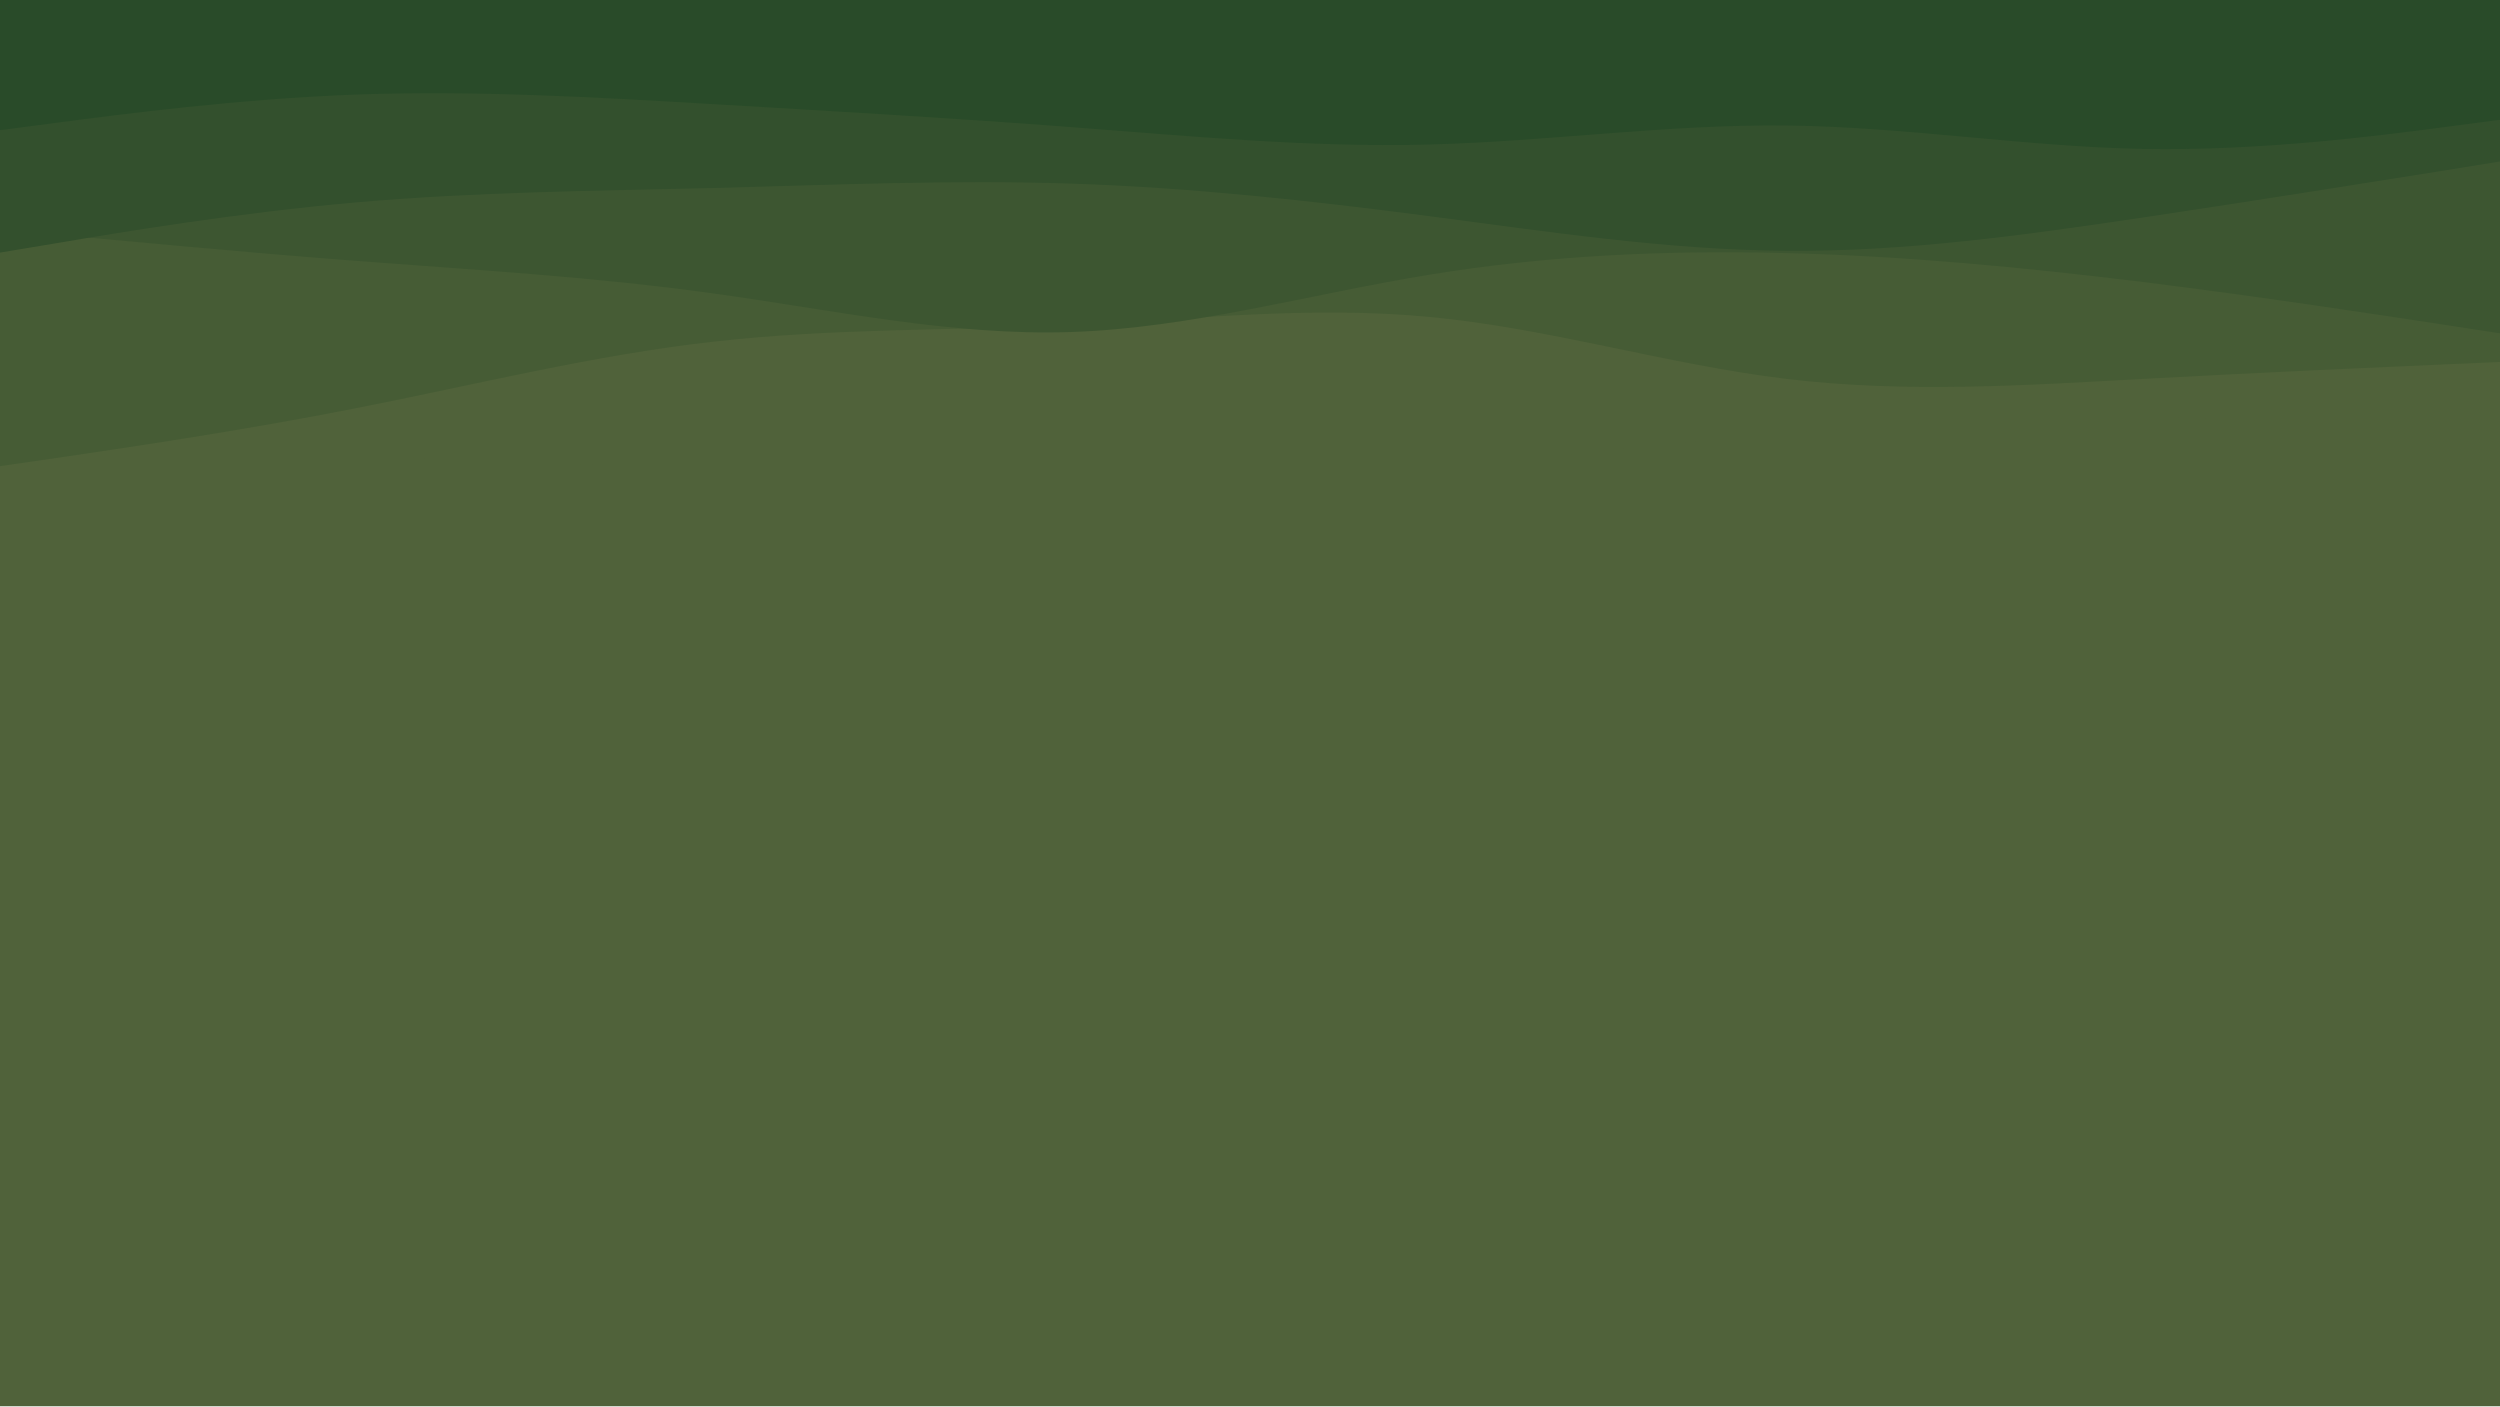
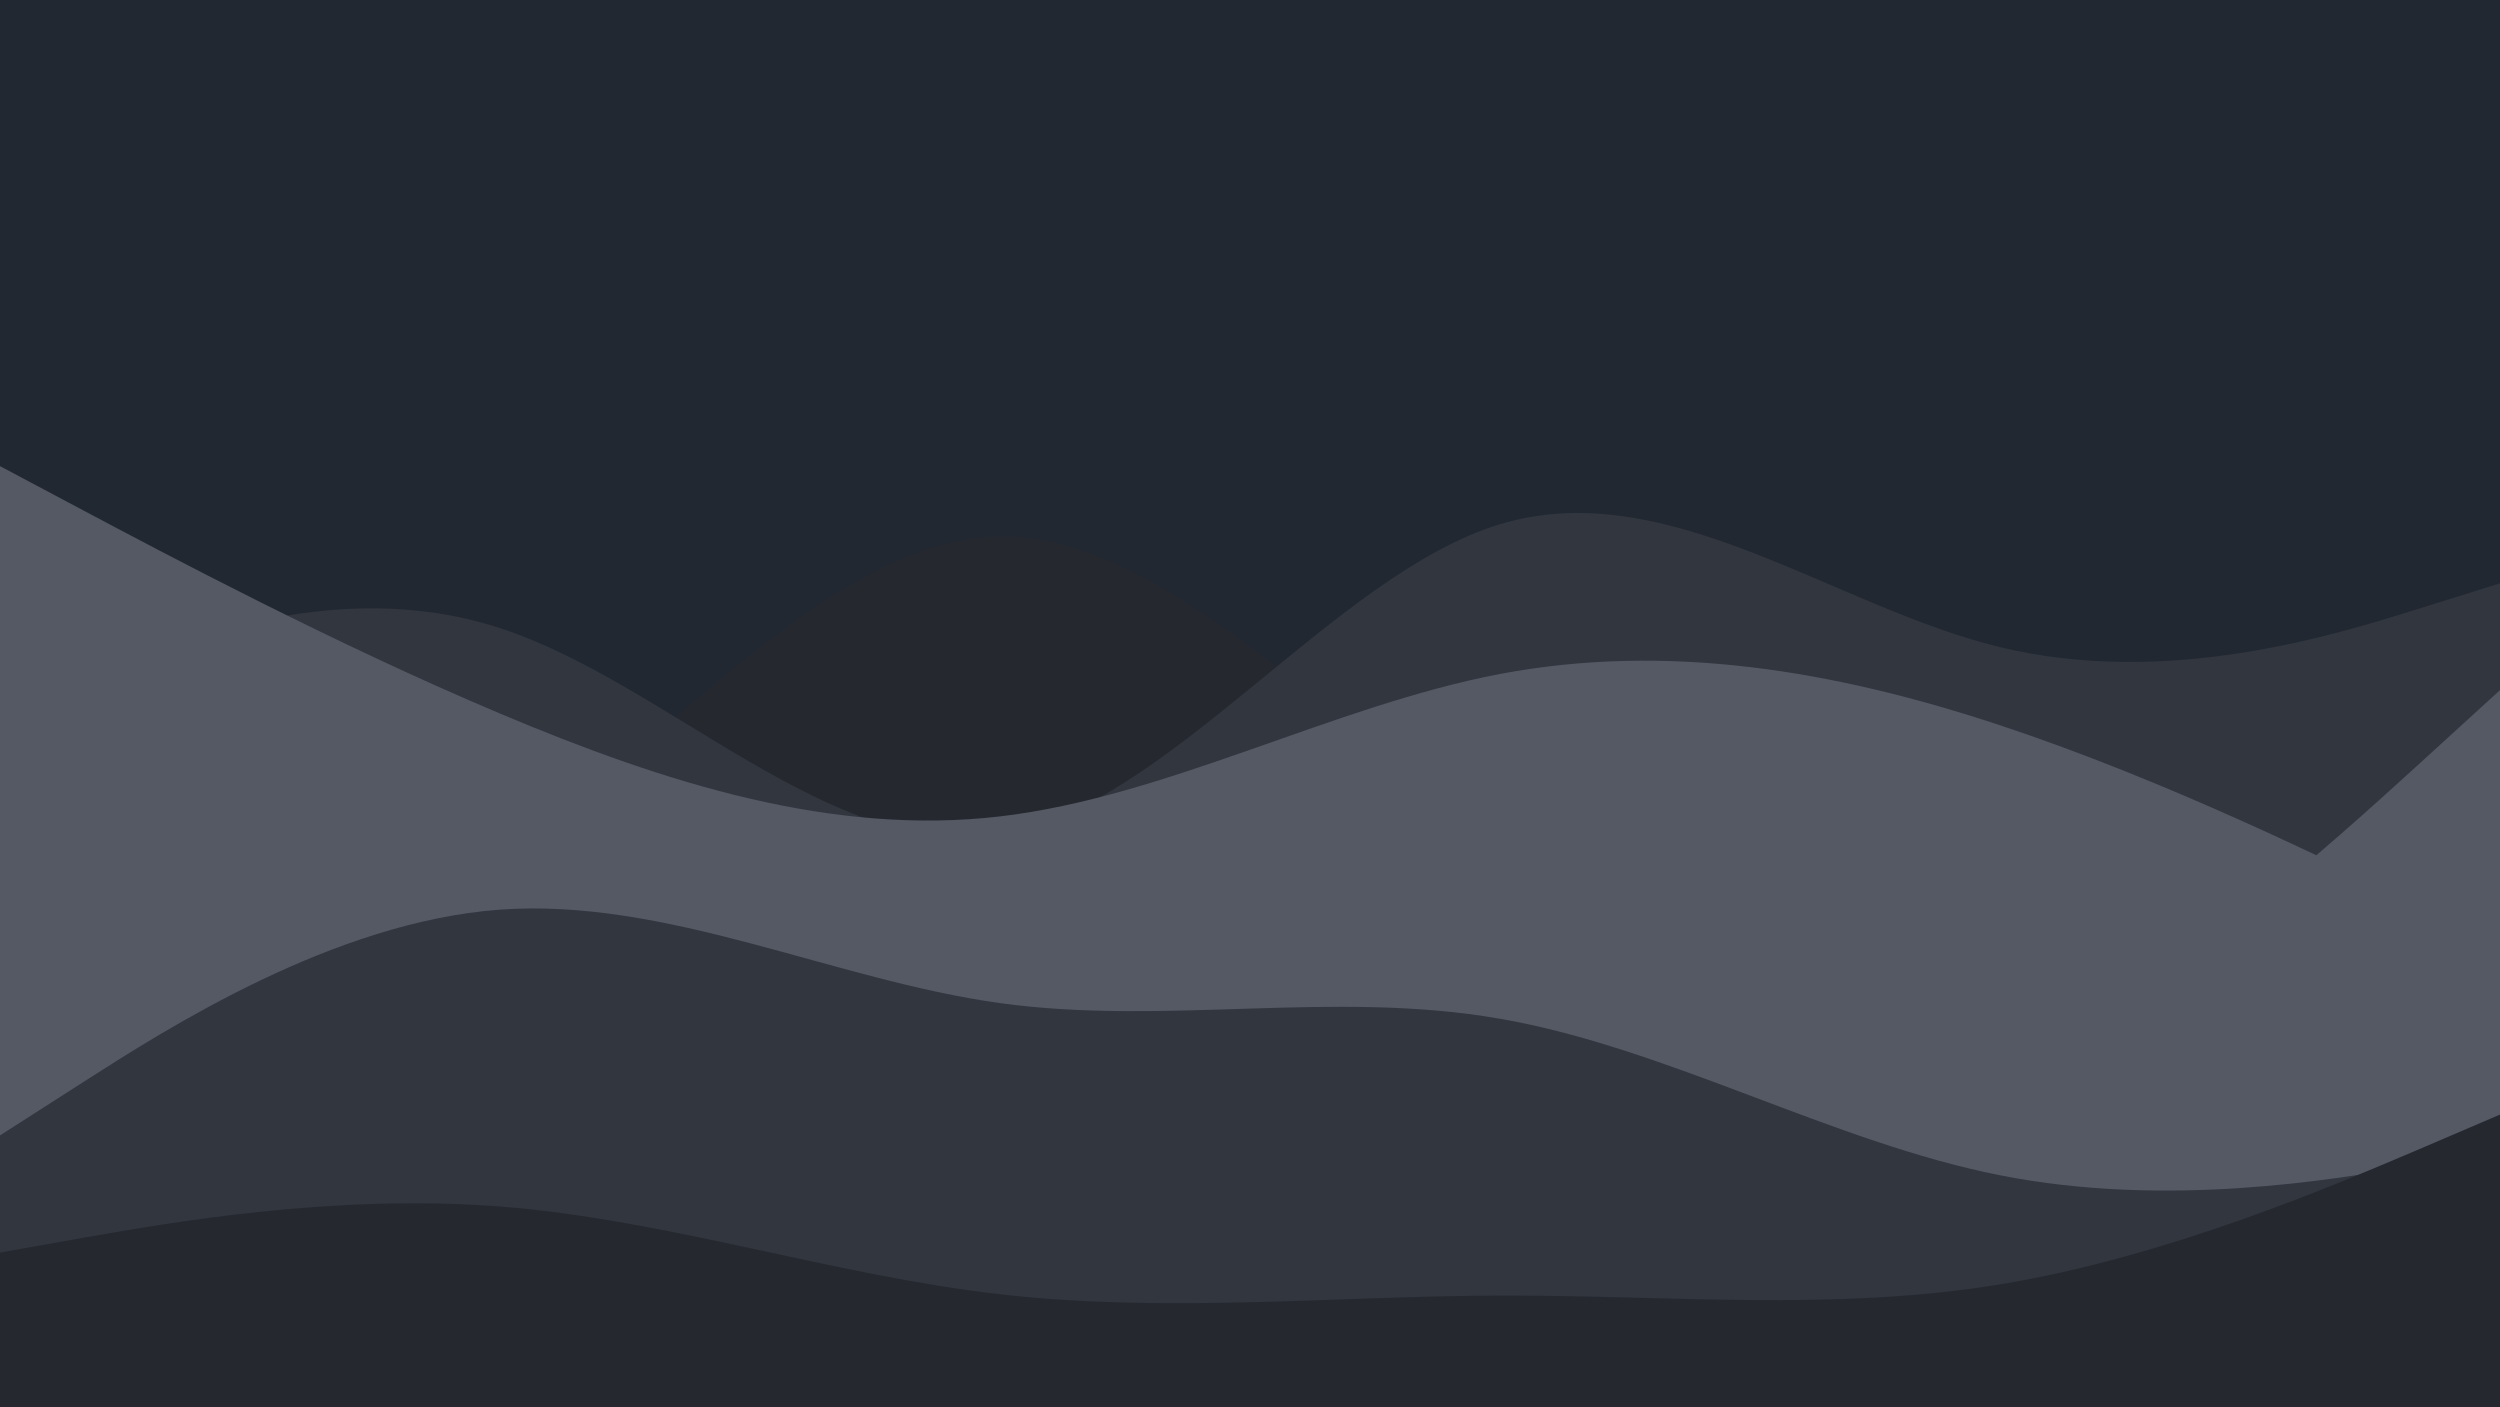
<svg xmlns="http://www.w3.org/2000/svg" id="visual" viewBox="0 0 960 540" width="960" height="540" version="1.1">
-   <rect x="0" y="0" width="960" height="540" fill="#50623A" />
-   <path d="M0 155L22.8 159C45.7 163 91.3 171 137 174.5C182.7 178 228.3 177 274 181.3C319.7 185.7 365.3 195.3 411.2 195.8C457 196.3 503 187.7 548.8 181.2C594.7 174.7 640.3 170.3 686 166.5C731.7 162.7 777.3 159.3 823 160C868.7 160.7 914.3 165.3 937.2 167.7L960 170L960 0L937.2 0C914.3 0 868.7 0 823 0C777.3 0 731.7 0 686 0C640.3 0 594.7 0 548.8 0C503 0 457 0 411.2 0C365.3 0 319.7 0 274 0C228.3 0 182.7 0 137 0C91.3 0 45.7 0 22.8 0L0 0Z" fill="#50623a" />
-   <path d="M0 179L22.8 175.7C45.7 172.3 91.3 165.7 137 156.7C182.7 147.7 228.3 136.3 274 131.2C319.7 126 365.3 127 411.2 124.8C457 122.7 503 117.3 548.8 121.7C594.7 126 640.3 140 686 145.5C731.7 151 777.3 148 823 145.5C868.7 143 914.3 141 937.2 140L960 139L960 0L937.2 0C914.3 0 868.7 0 823 0C777.3 0 731.7 0 686 0C640.3 0 594.7 0 548.8 0C503 0 457 0 411.2 0C365.3 0 319.7 0 274 0C228.3 0 182.7 0 137 0C91.3 0 45.7 0 22.8 0L0 0Z" fill="#465c35" />
-   <path d="M0 88L22.8 90.2C45.7 92.3 91.3 96.7 137 100.2C182.7 103.7 228.3 106.3 274 112.7C319.7 119 365.3 129 411.2 127.5C457 126 503 113 548.8 105.5C594.7 98 640.3 96 686 97.2C731.7 98.3 777.3 102.7 823 108.3C868.7 114 914.3 121 937.2 124.5L960 128L960 0L937.2 0C914.3 0 868.7 0 823 0C777.3 0 731.7 0 686 0C640.3 0 594.7 0 548.8 0C503 0 457 0 411.2 0C365.3 0 319.7 0 274 0C228.3 0 182.7 0 137 0C91.3 0 45.7 0 22.8 0L0 0Z" fill="#3d5631" />
-   <path d="M0 97L22.8 93.2C45.7 89.3 91.3 81.7 137 77.7C182.7 73.7 228.3 73.3 274 72.2C319.7 71 365.3 69 411.2 70.5C457 72 503 77 548.8 83C594.7 89 640.3 96 686 96.3C731.7 96.7 777.3 90.3 823 83.5C868.7 76.7 914.3 69.3 937.2 65.7L960 62L960 0L937.2 0C914.3 0 868.7 0 823 0C777.3 0 731.7 0 686 0C640.3 0 594.7 0 548.8 0C503 0 457 0 411.2 0C365.3 0 319.7 0 274 0C228.3 0 182.7 0 137 0C91.3 0 45.7 0 22.8 0L0 0Z" fill="#33502d" />
-   <path d="M0 50L22.8 47C45.7 44 91.3 38 137 36.3C182.7 34.7 228.3 37.3 274 40C319.7 42.7 365.3 45.3 411.2 48.8C457 52.3 503 56.7 548.8 55.5C594.7 54.3 640.3 47.7 686 48.2C731.7 48.7 777.3 56.3 823 57.2C868.7 58 914.3 52 937.2 49L960 46L960 0L937.2 0C914.3 0 868.7 0 823 0C777.3 0 731.7 0 686 0C640.3 0 594.7 0 548.8 0C503 0 457 0 411.2 0C365.3 0 319.7 0 274 0C228.3 0 182.7 0 137 0C91.3 0 45.7 0 22.8 0L0 0Z" fill="#294b29" />
+   <rect x="0" y="0" width="960" height="540" fill="#222831" />
+   <path d="M0 380L32 377.7C64 375.3 128 370.7 192 328.5C256 286.3 320 206.7 384 206C448 205.3 512 283.7 576 314C640 344.3 704 326.7 768 314.2C832 301.7 896 294.3 928 290.7L960 287L960 541L928 541C896 541 832 541 768 541C704 541 640 541 576 541C512 541 448 541 384 541C320 541 256 541 192 541C128 541 64 541 32 541L0 541Z" fill="#25282f" />
+   <path d="M0 275L32 261.3C64 247.7 128 220.3 192 241.2C256 262 320 331 384 320.7C448 310.3 512 220.7 576 201.3C640 182 704 233 768 248.5C832 264 896 244 928 234L960 224L960 541L928 541C896 541 832 541 768 541C704 541 640 541 576 541C512 541 448 541 384 541C320 541 256 541 192 541C128 541 64 541 32 541L0 541Z" fill="#31363f" />
+   <path d="M0 179L32 196C64 213 128 247 192 274C256 301 320 321 384 313.5C448 306 512 271 576 258.8C640 246.7 704 257.3 768 278.5C832 299.7 896 331.3 928 347.2L960 363L960 541L928 541C896 541 832 541 768 541C704 541 640 541 576 541C512 541 448 541 384 541C320 541 256 541 192 541C128 541 64 541 32 541L0 541Z" fill="#545964" />
+   <path d="M0 344L32 359.3C64 374.7 128 405.3 192 406.7C256 408 320 380 384 381.8C448 383.7 512 415.3 576 430C640 444.7 704 442.3 768 412C832 381.7 896 323.3 928 294.2L960 265L960 541L928 541C896 541 832 541 768 541C704 541 640 541 576 541C512 541 448 541 384 541C320 541 256 541 192 541C128 541 64 541 32 541L0 541Z" fill="#545964" />
+   <path d="M0 436L32 415.5C64 395 128 354 192 349.3C256 344.7 320 376.3 384 385.2C448 394 512 380 576 391.2C640 402.3 704 438.7 768 451.3C832 464 896 453 928 447.5L960 442L960 541L928 541C896 541 832 541 768 541C704 541 640 541 576 541C512 541 448 541 384 541C320 541 256 541 192 541C128 541 64 541 32 541L0 541Z" fill="#31363f" />
+   <path d="M0 481L32 475.3C64 469.7 128 458.3 192 463.3C256 468.3 320 489.7 384 497C448 504.3 512 497.7 576 497.5C640 497.3 704 503.7 768 493.2C832 482.7 896 455.3 928 441.7L960 428L960 541L928 541C896 541 832 541 768 541C704 541 640 541 576 541C512 541 448 541 384 541C320 541 256 541 192 541C128 541 64 541 32 541L0 541Z" fill="#25282f" />
</svg>
